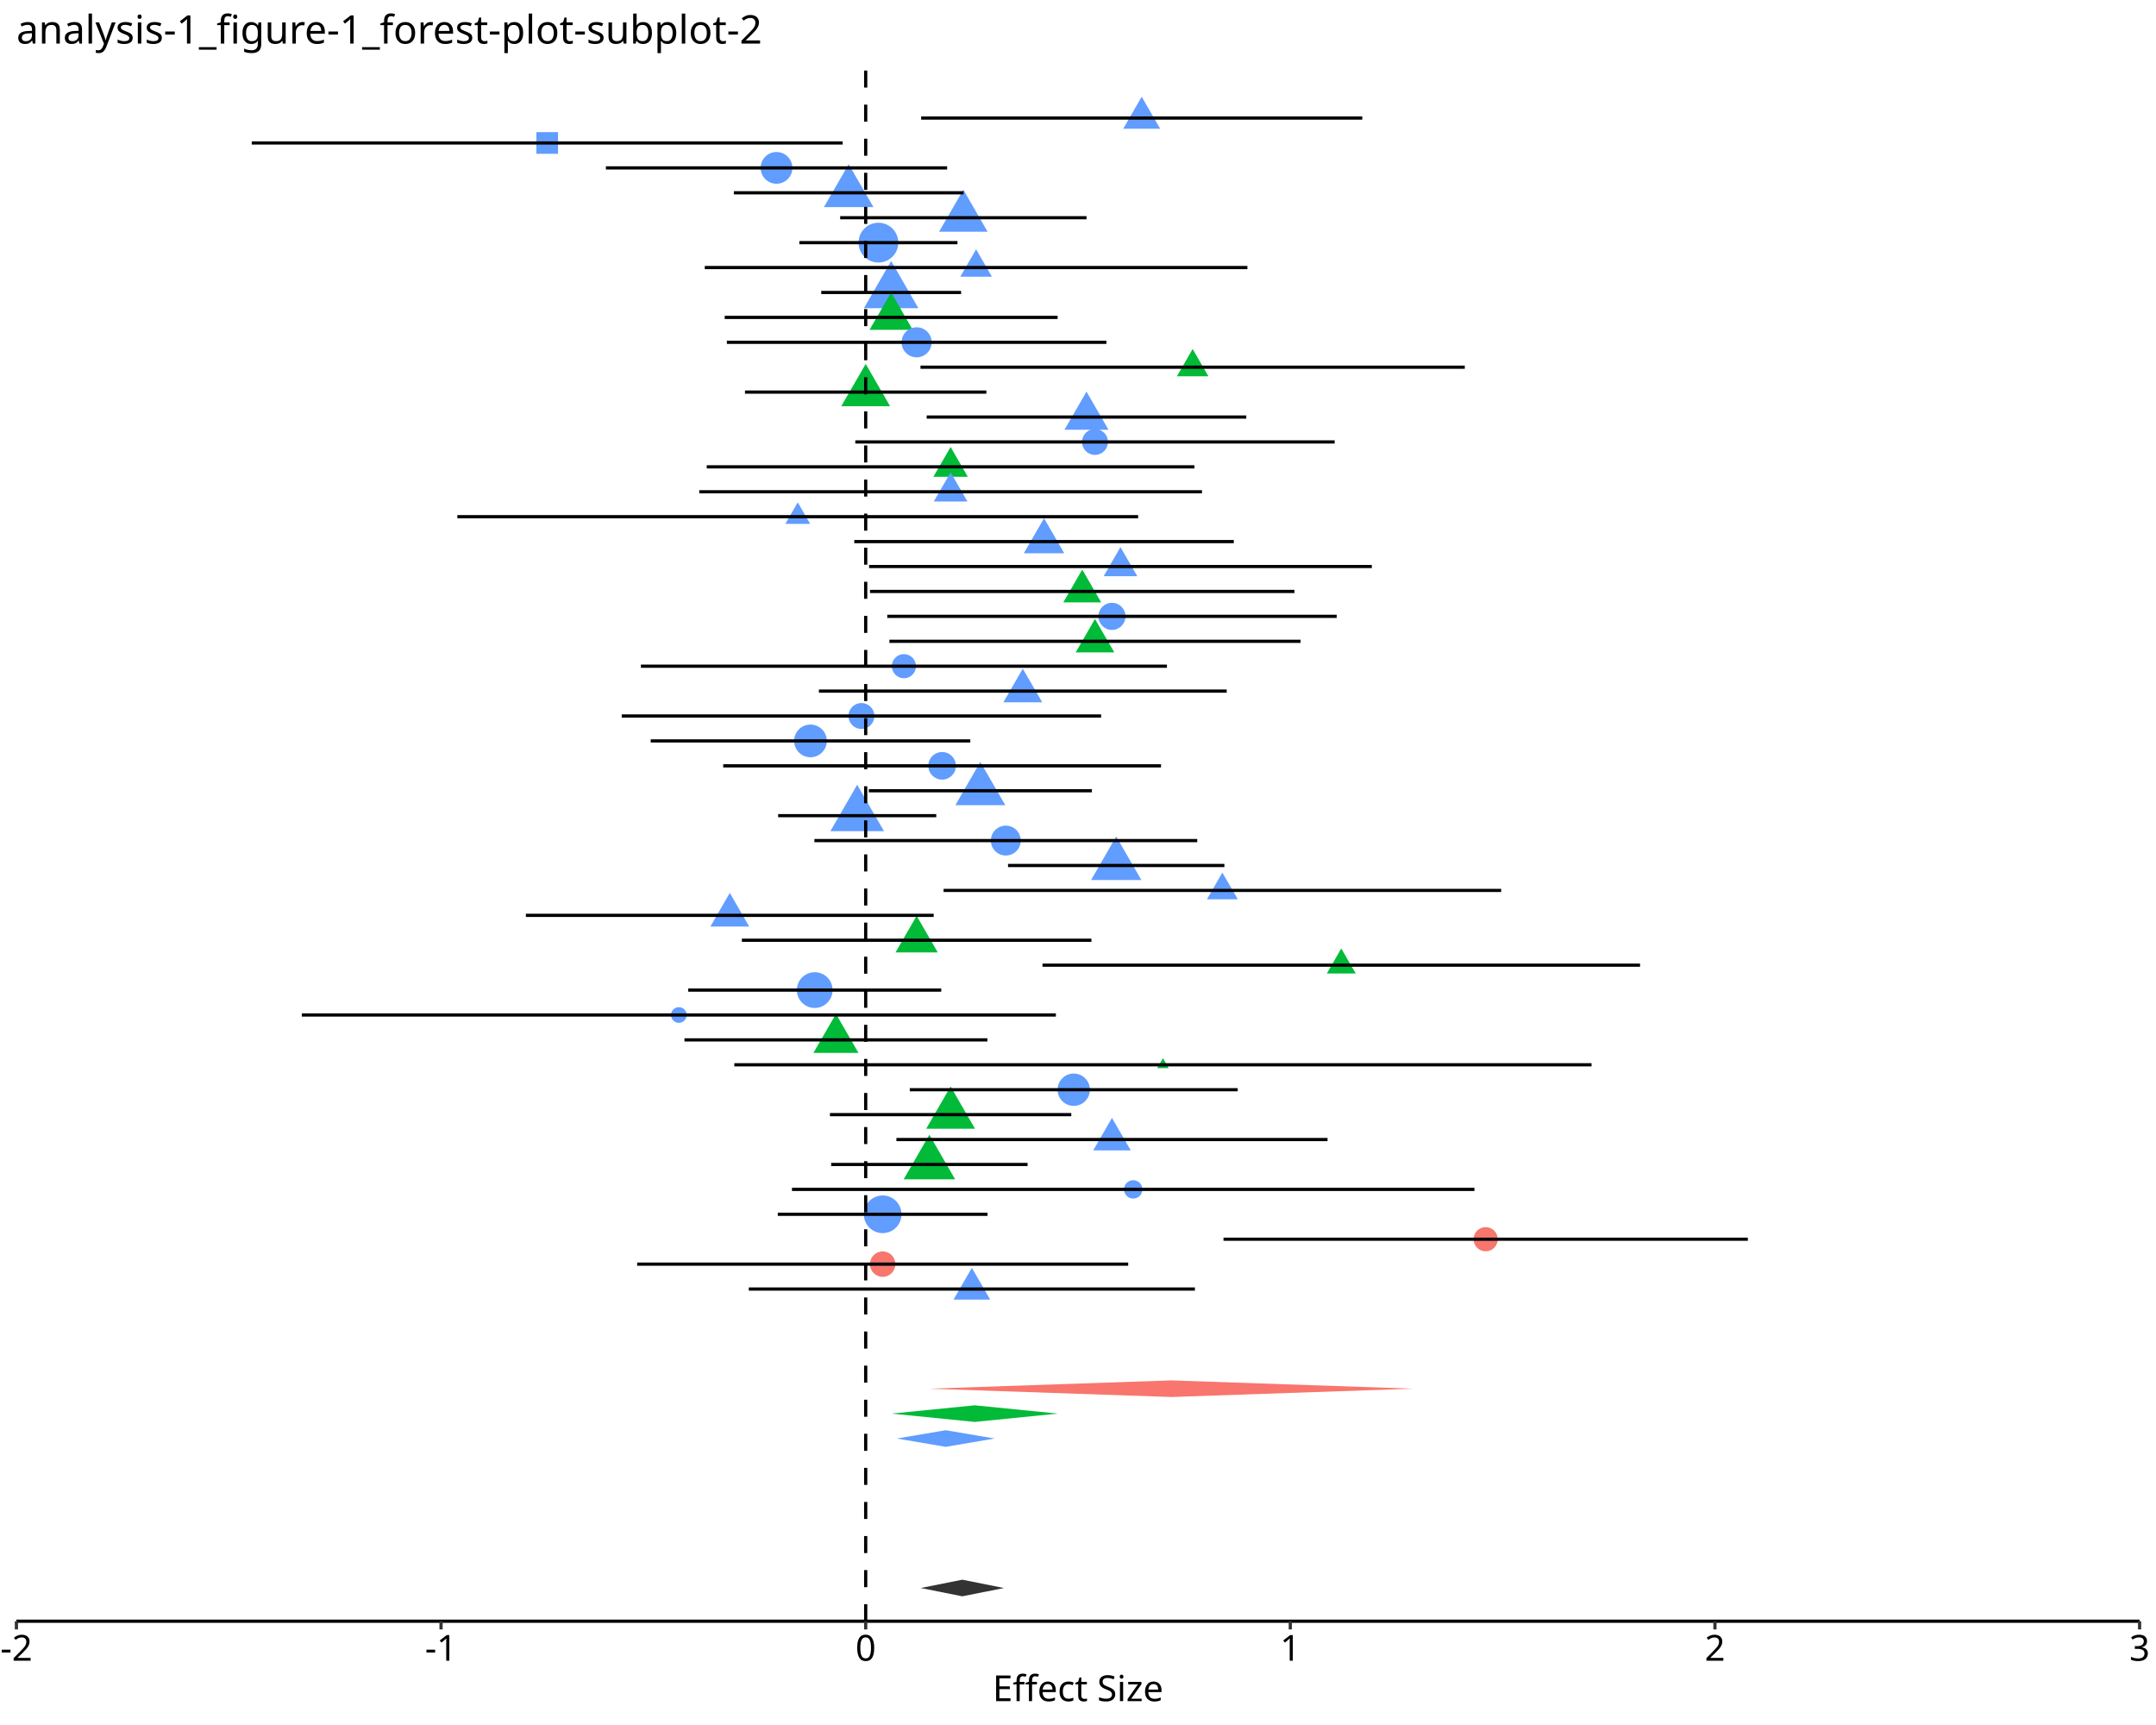
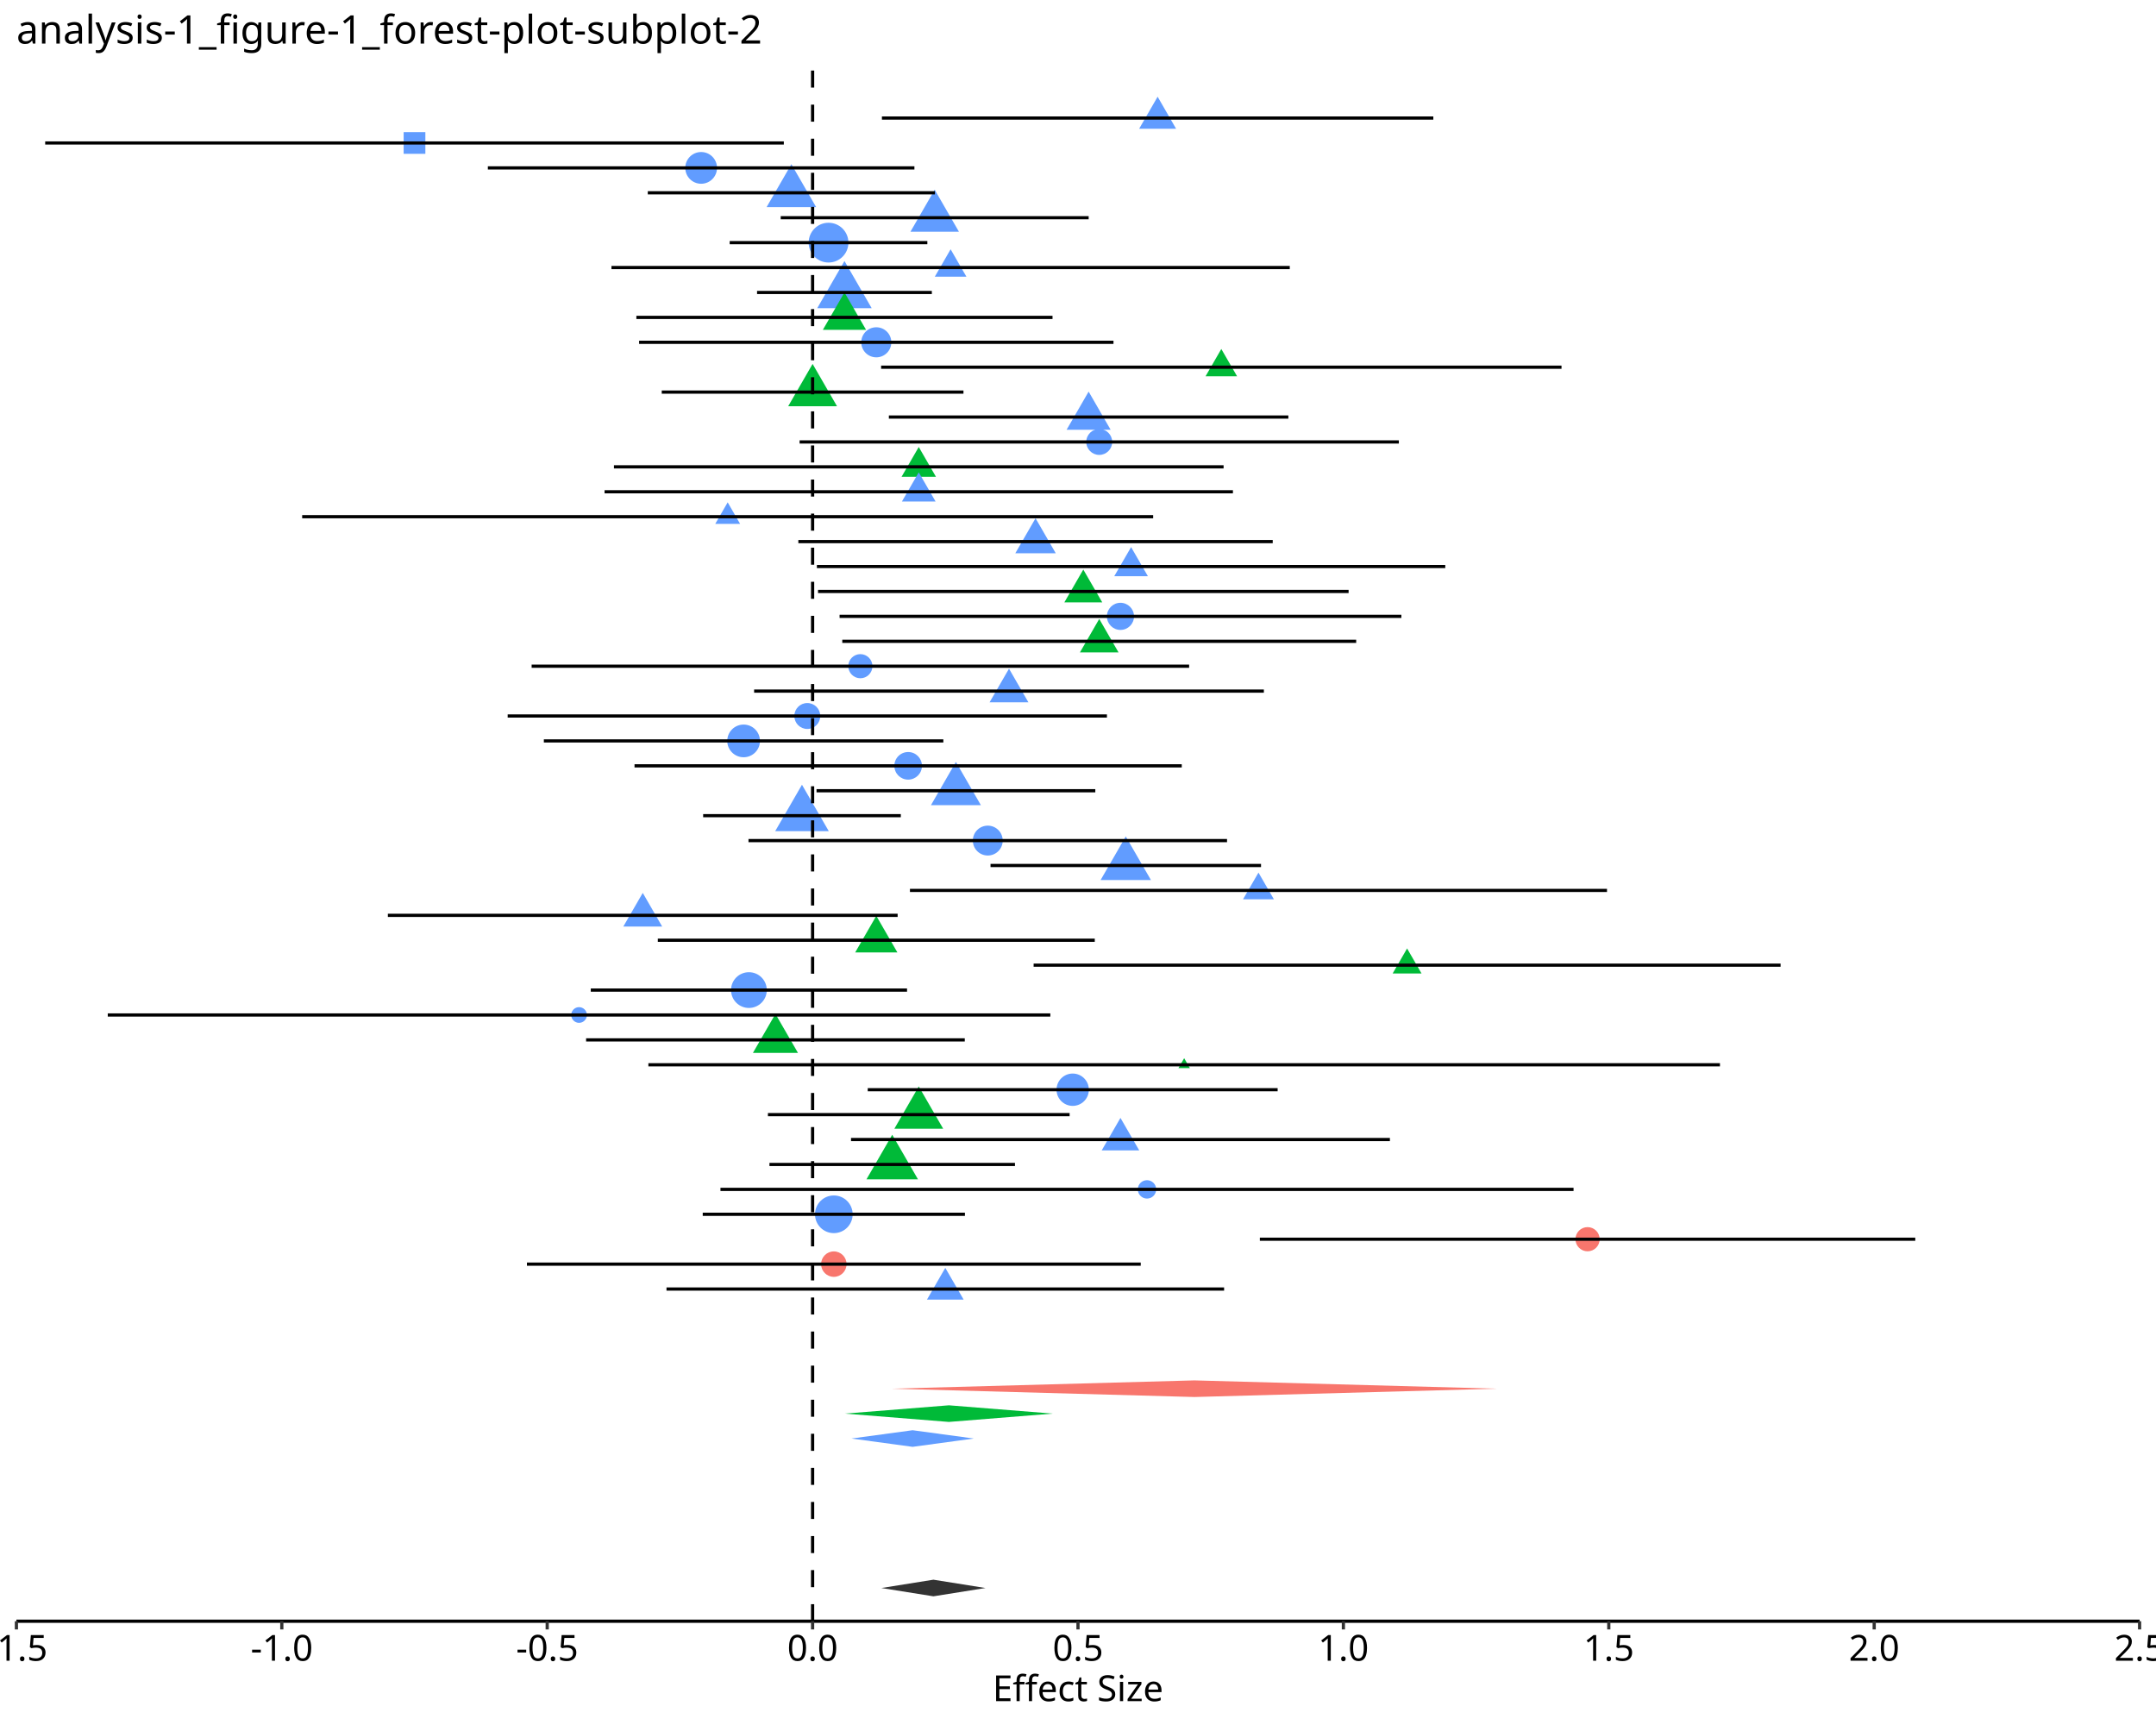
<svg xmlns="http://www.w3.org/2000/svg" class="svglite" data-engine-version="2.0" width="720.00pt" height="576.00pt" viewBox="0 0 720.00 576.00">
  <defs>
    <style type="text/css">
    .svglite line, .svglite polyline, .svglite polygon, .svglite path, .svglite rect, .svglite circle {
      fill: none;
      stroke: #000000;
      stroke-linecap: round;
      stroke-linejoin: round;
      stroke-miterlimit: 10.00;
    }
  </style>
  </defs>
  <rect width="100%" height="100%" style="stroke: none; fill: #FFFFFF;" />
  <defs>
    <clipPath id="cpMC4wMHw3MjAuMDB8MC4wMHw1NzYuMDA=">
      <rect x="0.00" y="0.00" width="720.00" height="576.00" />
    </clipPath>
  </defs>
  <g clip-path="url(#cpMC4wMHw3MjAuMDB8MC4wMHw1NzYuMDA=)">
- </g>
-   <defs>
-     <clipPath id="cpNS40OHw3MTQuNTJ8MjIuNzh8NTQxLjM1">
-       <rect x="5.48" y="22.78" width="709.04" height="518.57" />
-     </clipPath>
-   </defs>
-   <g clip-path="url(#cpNS40OHw3MTQuNTJ8MjIuNzh8NTQxLjM1)">
-     <polygon points="381.27,32.29 387.44,42.99 375.10,42.99 " style="stroke-width: 0.71; stroke: none; fill: #619CFF;" />
-     <polygon points="179.12,51.36 186.36,51.36 186.36,44.12 179.12,44.12 " style="stroke-width: 0.71; stroke: none; fill: #619CFF;" />
-     <circle cx="259.32" cy="56.06" r="5.30" style="stroke-width: 0.71; stroke: none; fill: #619CFF;" />
-     <polygon points="283.42,54.83 291.69,69.15 275.15,69.15 " style="stroke-width: 0.71; stroke: none; fill: #619CFF;" />
-     <polygon points="321.71,63.34 329.81,77.38 313.61,77.38 " style="stroke-width: 0.71; stroke: none; fill: #619CFF;" />
-     <circle cx="293.35" cy="81.02" r="6.64" style="stroke-width: 0.71; stroke: none; fill: #619CFF;" />
-     <polygon points="325.97,83.24 331.25,92.39 320.69,92.39 " style="stroke-width: 0.71; stroke: none; fill: #619CFF;" />
-     <polygon points="297.60,87.15 306.70,102.91 288.51,102.91 " style="stroke-width: 0.71; stroke: none; fill: #619CFF;" />
-     <polygon points="297.60,97.64 304.82,110.14 290.38,110.14 " style="stroke-width: 0.71; stroke: none; fill: #00BA38;" />
-     <circle cx="306.11" cy="114.30" r="5.02" style="stroke-width: 0.71; stroke: none; fill: #619CFF;" />
-     <polygon points="398.29,116.53 403.55,125.65 393.02,125.65 " style="stroke-width: 0.71; stroke: none; fill: #00BA38;" />
-     <polygon points="289.10,121.52 297.25,135.64 280.94,135.64 " style="stroke-width: 0.71; stroke: none; fill: #00BA38;" />
-     <polygon points="362.84,130.76 370.19,143.50 355.48,143.50 " style="stroke-width: 0.71; stroke: none; fill: #619CFF;" />
-     <circle cx="365.67" cy="147.57" r="4.33" style="stroke-width: 0.71; stroke: none; fill: #619CFF;" />
-     <polygon points="317.46,149.25 323.21,159.21 311.70,159.21 " style="stroke-width: 0.71; stroke: none; fill: #00BA38;" />
-     <polygon points="317.46,157.72 323.08,167.46 311.84,167.46 " style="stroke-width: 0.71; stroke: none; fill: #619CFF;" />
-     <polygon points="266.41,167.74 270.56,174.93 262.26,174.93 " style="stroke-width: 0.71; stroke: none; fill: #619CFF;" />
-     <polygon points="348.66,173.05 355.41,184.75 341.90,184.75 " style="stroke-width: 0.71; stroke: none; fill: #619CFF;" />
-     <polygon points="374.18,182.68 379.80,192.41 368.56,192.41 " style="stroke-width: 0.71; stroke: none; fill: #619CFF;" />
-     <polygon points="361.42,190.18 367.75,201.14 355.09,201.14 " style="stroke-width: 0.71; stroke: none; fill: #00BA38;" />
-     <circle cx="371.34" cy="205.81" r="4.53" style="stroke-width: 0.71; stroke: none; fill: #619CFF;" />
-     <polygon points="365.67,206.67 372.13,217.85 359.22,217.85 " style="stroke-width: 0.71; stroke: none; fill: #00BA38;" />
-     <circle cx="301.86" cy="222.45" r="4.03" style="stroke-width: 0.71; stroke: none; fill: #619CFF;" />
-     <polygon points="341.56,223.28 348.05,234.51 335.08,234.51 " style="stroke-width: 0.71; stroke: none; fill: #619CFF;" />
-     <circle cx="287.68" cy="239.08" r="4.33" style="stroke-width: 0.71; stroke: none; fill: #619CFF;" />
-     <circle cx="270.66" cy="247.40" r="5.46" style="stroke-width: 0.71; stroke: none; fill: #619CFF;" />
-     <circle cx="314.62" cy="255.72" r="4.61" style="stroke-width: 0.71; stroke: none; fill: #619CFF;" />
-     <polygon points="327.38,254.41 335.72,268.86 319.05,268.86 " style="stroke-width: 0.71; stroke: none; fill: #619CFF;" />
-     <polygon points="286.26,262.03 295.21,277.53 277.31,277.53 " style="stroke-width: 0.71; stroke: none; fill: #619CFF;" />
-     <circle cx="335.89" cy="280.68" r="4.99" style="stroke-width: 0.71; stroke: none; fill: #619CFF;" />
-     <polygon points="372.76,279.30 381.17,293.85 364.36,293.85 " style="stroke-width: 0.71; stroke: none; fill: #619CFF;" />
-     <polygon points="408.21,291.37 413.37,300.29 403.06,300.29 " style="stroke-width: 0.71; stroke: none; fill: #619CFF;" />
-     <polygon points="243.72,298.15 250.20,309.38 237.23,309.38 " style="stroke-width: 0.71; stroke: none; fill: #619CFF;" />
-     <polygon points="306.11,305.81 313.17,318.03 299.06,318.03 " style="stroke-width: 0.71; stroke: none; fill: #00BA38;" />
-     <polygon points="447.92,316.70 452.75,325.06 443.10,325.06 " style="stroke-width: 0.71; stroke: none; fill: #00BA38;" />
-     <circle cx="272.08" cy="330.60" r="5.97" style="stroke-width: 0.71; stroke: none; fill: #619CFF;" />
-     <circle cx="226.70" cy="338.92" r="2.62" style="stroke-width: 0.71; stroke: none; fill: #619CFF;" />
-     <polygon points="279.17,338.55 286.69,351.58 271.64,351.58 " style="stroke-width: 0.71; stroke: none; fill: #00BA38;" />
-     <polygon points="388.36,353.34 390.28,356.66 386.45,356.66 " style="stroke-width: 0.71; stroke: none; fill: #00BA38;" />
-     <circle cx="358.58" cy="363.87" r="5.40" style="stroke-width: 0.71; stroke: none; fill: #619CFF;" />
-     <polygon points="317.46,362.78 325.61,376.90 309.30,376.90 " style="stroke-width: 0.71; stroke: none; fill: #00BA38;" />
-     <polygon points="371.34,373.28 377.61,384.13 365.08,384.13 " style="stroke-width: 0.71; stroke: none; fill: #619CFF;" />
-     <polygon points="310.37,378.90 318.96,393.79 301.77,393.79 " style="stroke-width: 0.71; stroke: none; fill: #00BA38;" />
-     <circle cx="378.44" cy="397.15" r="3.07" style="stroke-width: 0.71; stroke: none; fill: #619CFF;" />
-     <circle cx="294.77" cy="405.47" r="6.29" style="stroke-width: 0.71; stroke: none; fill: #619CFF;" />
-     <circle cx="496.14" cy="413.79" r="4.04" style="stroke-width: 0.71; stroke: none; fill: #F8766D;" />
-     <circle cx="294.77" cy="422.11" r="4.25" style="stroke-width: 0.71; stroke: none; fill: #F8766D;" />
-     <polygon points="324.55,423.35 330.68,433.96 318.42,433.96 " style="stroke-width: 0.71; stroke: none; fill: #619CFF;" />
-     <polyline points="454.93,39.42 454.93,39.42 " style="stroke-width: 1.07; stroke-linecap: butt;" />
-     <polyline points="454.93,39.42 307.62,39.42 " style="stroke-width: 1.07; stroke-linecap: butt;" />
-     <polyline points="307.62,39.42 307.62,39.42 " style="stroke-width: 1.07; stroke-linecap: butt;" />
-     <polyline points="281.41,47.74 281.41,47.74 " style="stroke-width: 1.07; stroke-linecap: butt;" />
-     <polyline points="281.41,47.74 84.07,47.74 " style="stroke-width: 1.07; stroke-linecap: butt;" />
-     <polyline points="84.07,47.74 84.07,47.74 " style="stroke-width: 1.07; stroke-linecap: butt;" />
-     <polyline points="316.29,56.06 316.29,56.06 " style="stroke-width: 1.07; stroke-linecap: butt;" />
-     <polyline points="316.29,56.06 202.34,56.06 " style="stroke-width: 1.07; stroke-linecap: butt;" />
-     <polyline points="202.34,56.06 202.34,56.06 " style="stroke-width: 1.07; stroke-linecap: butt;" />
-     <polyline points="321.78,64.38 321.78,64.38 " style="stroke-width: 1.07; stroke-linecap: butt;" />
-     <polyline points="321.78,64.38 245.07,64.38 " style="stroke-width: 1.07; stroke-linecap: butt;" />
-     <polyline points="245.07,64.38 245.07,64.38 " style="stroke-width: 1.07; stroke-linecap: butt;" />
-     <polyline points="362.85,72.70 362.85,72.70 " style="stroke-width: 1.07; stroke-linecap: butt;" />
-     <polyline points="362.85,72.70 280.58,72.70 " style="stroke-width: 1.07; stroke-linecap: butt;" />
-     <polyline points="280.58,72.70 280.58,72.70 " style="stroke-width: 1.07; stroke-linecap: butt;" />
-     <polyline points="319.75,81.02 319.75,81.02 " style="stroke-width: 1.07; stroke-linecap: butt;" />
-     <polyline points="319.75,81.02 266.95,81.02 " style="stroke-width: 1.07; stroke-linecap: butt;" />
-     <polyline points="266.95,81.02 266.95,81.02 " style="stroke-width: 1.07; stroke-linecap: butt;" />
-     <polyline points="416.57,89.34 416.57,89.34 " style="stroke-width: 1.07; stroke-linecap: butt;" />
-     <polyline points="416.57,89.34 235.36,89.34 " style="stroke-width: 1.07; stroke-linecap: butt;" />
-     <polyline points="235.36,89.34 235.36,89.34 " style="stroke-width: 1.07; stroke-linecap: butt;" />
-     <polyline points="320.95,97.66 320.95,97.66 " style="stroke-width: 1.07; stroke-linecap: butt;" />
-     <polyline points="320.95,97.66 274.26,97.66 " style="stroke-width: 1.07; stroke-linecap: butt;" />
-     <polyline points="274.26,97.66 274.26,97.66 " style="stroke-width: 1.07; stroke-linecap: butt;" />
-     <polyline points="353.19,105.98 353.19,105.98 " style="stroke-width: 1.07; stroke-linecap: butt;" />
-     <polyline points="353.19,105.98 242.02,105.98 " style="stroke-width: 1.07; stroke-linecap: butt;" />
-     <polyline points="242.02,105.98 242.02,105.98 " style="stroke-width: 1.07; stroke-linecap: butt;" />
-     <polyline points="369.48,114.30 369.48,114.30 " style="stroke-width: 1.07; stroke-linecap: butt;" />
-     <polyline points="369.48,114.30 242.74,114.30 " style="stroke-width: 1.07; stroke-linecap: butt;" />
-     <polyline points="242.74,114.30 242.74,114.30 " style="stroke-width: 1.07; stroke-linecap: butt;" />
-     <polyline points="489.17,122.61 489.17,122.61 " style="stroke-width: 1.07; stroke-linecap: butt;" />
-     <polyline points="489.17,122.61 307.40,122.61 " style="stroke-width: 1.07; stroke-linecap: butt;" />
-     <polyline points="307.40,122.61 307.40,122.61 " style="stroke-width: 1.07; stroke-linecap: butt;" />
-     <polyline points="329.40,130.93 329.40,130.93 " style="stroke-width: 1.07; stroke-linecap: butt;" />
-     <polyline points="329.40,130.93 248.79,130.93 " style="stroke-width: 1.07; stroke-linecap: butt;" />
-     <polyline points="248.79,130.93 248.79,130.93 " style="stroke-width: 1.07; stroke-linecap: butt;" />
-     <polyline points="416.20,139.25 416.20,139.25 " style="stroke-width: 1.07; stroke-linecap: butt;" />
-     <polyline points="416.20,139.25 309.47,139.25 " style="stroke-width: 1.07; stroke-linecap: butt;" />
-     <polyline points="309.47,139.25 309.47,139.25 " style="stroke-width: 1.07; stroke-linecap: butt;" />
-     <polyline points="445.72,147.57 445.72,147.57 " style="stroke-width: 1.07; stroke-linecap: butt;" />
-     <polyline points="445.72,147.57 285.63,147.57 " style="stroke-width: 1.07; stroke-linecap: butt;" />
-     <polyline points="285.63,147.57 285.63,147.57 " style="stroke-width: 1.07; stroke-linecap: butt;" />
-     <polyline points="398.89,155.89 398.89,155.89 " style="stroke-width: 1.07; stroke-linecap: butt;" />
-     <polyline points="398.89,155.89 236.02,155.89 " style="stroke-width: 1.07; stroke-linecap: butt;" />
-     <polyline points="236.02,155.89 236.02,155.89 " style="stroke-width: 1.07; stroke-linecap: butt;" />
-     <polyline points="401.40,164.21 401.40,164.21 " style="stroke-width: 1.07; stroke-linecap: butt;" />
-     <polyline points="401.40,164.21 233.52,164.21 " style="stroke-width: 1.07; stroke-linecap: butt;" />
-     <polyline points="233.52,164.21 233.52,164.21 " style="stroke-width: 1.07; stroke-linecap: butt;" />
-     <polyline points="380.08,172.53 380.08,172.53 " style="stroke-width: 1.07; stroke-linecap: butt;" />
-     <polyline points="380.08,172.53 152.73,172.53 " style="stroke-width: 1.07; stroke-linecap: butt;" />
-     <polyline points="152.73,172.53 152.73,172.53 " style="stroke-width: 1.07; stroke-linecap: butt;" />
-     <polyline points="412.03,180.85 412.03,180.85 " style="stroke-width: 1.07; stroke-linecap: butt;" />
-     <polyline points="412.03,180.85 285.29,180.85 " style="stroke-width: 1.07; stroke-linecap: butt;" />
-     <polyline points="285.29,180.85 285.29,180.85 " style="stroke-width: 1.07; stroke-linecap: butt;" />
-     <polyline points="458.12,189.17 458.12,189.17 " style="stroke-width: 1.07; stroke-linecap: butt;" />
-     <polyline points="458.12,189.17 290.24,189.17 " style="stroke-width: 1.07; stroke-linecap: butt;" />
-     <polyline points="290.24,189.17 290.24,189.17 " style="stroke-width: 1.07; stroke-linecap: butt;" />
-     <polyline points="432.29,197.49 432.29,197.49 " style="stroke-width: 1.07; stroke-linecap: butt;" />
-     <polyline points="432.29,197.49 290.54,197.49 " style="stroke-width: 1.07; stroke-linecap: butt;" />
-     <polyline points="290.54,197.49 290.54,197.49 " style="stroke-width: 1.07; stroke-linecap: butt;" />
-     <polyline points="446.39,205.81 446.39,205.81 " style="stroke-width: 1.07; stroke-linecap: butt;" />
-     <polyline points="446.39,205.81 296.30,205.81 " style="stroke-width: 1.07; stroke-linecap: butt;" />
-     <polyline points="296.30,205.81 296.30,205.81 " style="stroke-width: 1.07; stroke-linecap: butt;" />
-     <polyline points="434.32,214.13 434.32,214.13 " style="stroke-width: 1.07; stroke-linecap: butt;" />
-     <polyline points="434.32,214.13 297.02,214.13 " style="stroke-width: 1.07; stroke-linecap: butt;" />
-     <polyline points="297.02,214.13 297.02,214.13 " style="stroke-width: 1.07; stroke-linecap: butt;" />
-     <polyline points="389.69,222.45 389.69,222.45 " style="stroke-width: 1.07; stroke-linecap: butt;" />
-     <polyline points="389.69,222.45 214.03,222.45 " style="stroke-width: 1.07; stroke-linecap: butt;" />
-     <polyline points="214.03,222.45 214.03,222.45 " style="stroke-width: 1.07; stroke-linecap: butt;" />
-     <polyline points="409.66,230.76 409.66,230.76 " style="stroke-width: 1.07; stroke-linecap: butt;" />
-     <polyline points="409.66,230.76 273.47,230.76 " style="stroke-width: 1.07; stroke-linecap: butt;" />
-     <polyline points="273.47,230.76 273.47,230.76 " style="stroke-width: 1.07; stroke-linecap: butt;" />
-     <polyline points="367.72,239.08 367.72,239.08 " style="stroke-width: 1.07; stroke-linecap: butt;" />
-     <polyline points="367.72,239.08 207.63,239.08 " style="stroke-width: 1.07; stroke-linecap: butt;" />
-     <polyline points="207.63,239.08 207.63,239.08 " style="stroke-width: 1.07; stroke-linecap: butt;" />
-     <polyline points="324.03,247.40 324.03,247.40 " style="stroke-width: 1.07; stroke-linecap: butt;" />
-     <polyline points="324.03,247.40 217.30,247.40 " style="stroke-width: 1.07; stroke-linecap: butt;" />
-     <polyline points="217.30,247.40 217.30,247.40 " style="stroke-width: 1.07; stroke-linecap: butt;" />
-     <polyline points="387.72,255.72 387.72,255.72 " style="stroke-width: 1.07; stroke-linecap: butt;" />
-     <polyline points="387.72,255.72 241.52,255.72 " style="stroke-width: 1.07; stroke-linecap: butt;" />
-     <polyline points="241.52,255.72 241.52,255.72 " style="stroke-width: 1.07; stroke-linecap: butt;" />
-     <polyline points="364.63,264.04 364.63,264.04 " style="stroke-width: 1.07; stroke-linecap: butt;" />
-     <polyline points="364.63,264.04 290.14,264.04 " style="stroke-width: 1.07; stroke-linecap: butt;" />
-     <polyline points="290.14,264.04 290.14,264.04 " style="stroke-width: 1.07; stroke-linecap: butt;" />
-     <polyline points="312.66,272.36 312.66,272.36 " style="stroke-width: 1.07; stroke-linecap: butt;" />
-     <polyline points="312.66,272.36 259.86,272.36 " style="stroke-width: 1.07; stroke-linecap: butt;" />
-     <polyline points="259.86,272.36 259.86,272.36 " style="stroke-width: 1.07; stroke-linecap: butt;" />
-     <polyline points="399.82,280.68 399.82,280.68 " style="stroke-width: 1.07; stroke-linecap: butt;" />
-     <polyline points="399.82,280.68 271.97,280.68 " style="stroke-width: 1.07; stroke-linecap: butt;" />
-     <polyline points="271.97,280.68 271.97,280.68 " style="stroke-width: 1.07; stroke-linecap: butt;" />
-     <polyline points="408.89,289.00 408.89,289.00 " style="stroke-width: 1.07; stroke-linecap: butt;" />
-     <polyline points="408.89,289.00 336.63,289.00 " style="stroke-width: 1.07; stroke-linecap: butt;" />
-     <polyline points="336.63,289.00 336.63,289.00 " style="stroke-width: 1.07; stroke-linecap: butt;" />
-     <polyline points="501.32,297.32 501.32,297.32 " style="stroke-width: 1.07; stroke-linecap: butt;" />
-     <polyline points="501.32,297.32 315.11,297.32 " style="stroke-width: 1.07; stroke-linecap: butt;" />
-     <polyline points="315.11,297.32 315.11,297.32 " style="stroke-width: 1.07; stroke-linecap: butt;" />
-     <polyline points="311.81,305.64 311.81,305.64 " style="stroke-width: 1.07; stroke-linecap: butt;" />
-     <polyline points="311.81,305.64 175.62,305.64 " style="stroke-width: 1.07; stroke-linecap: butt;" />
-     <polyline points="175.62,305.64 175.62,305.64 " style="stroke-width: 1.07; stroke-linecap: butt;" />
-     <polyline points="364.48,313.96 364.48,313.96 " style="stroke-width: 1.07; stroke-linecap: butt;" />
-     <polyline points="364.48,313.96 247.75,313.96 " style="stroke-width: 1.07; stroke-linecap: butt;" />
-     <polyline points="247.75,313.96 247.75,313.96 " style="stroke-width: 1.07; stroke-linecap: butt;" />
-     <polyline points="547.70,322.28 547.70,322.28 " style="stroke-width: 1.07; stroke-linecap: butt;" />
-     <polyline points="547.70,322.28 348.14,322.28 " style="stroke-width: 1.07; stroke-linecap: butt;" />
-     <polyline points="348.14,322.28 348.14,322.28 " style="stroke-width: 1.07; stroke-linecap: butt;" />
-     <polyline points="314.33,330.60 314.33,330.60 " style="stroke-width: 1.07; stroke-linecap: butt;" />
-     <polyline points="314.33,330.60 229.83,330.60 " style="stroke-width: 1.07; stroke-linecap: butt;" />
-     <polyline points="229.83,330.60 229.83,330.60 " style="stroke-width: 1.07; stroke-linecap: butt;" />
-     <polyline points="352.61,338.92 352.61,338.92 " style="stroke-width: 1.07; stroke-linecap: butt;" />
-     <polyline points="352.61,338.92 100.79,338.92 " style="stroke-width: 1.07; stroke-linecap: butt;" />
-     <polyline points="100.79,338.92 100.79,338.92 " style="stroke-width: 1.07; stroke-linecap: butt;" />
-     <polyline points="329.75,347.23 329.75,347.23 " style="stroke-width: 1.07; stroke-linecap: butt;" />
-     <polyline points="329.75,347.23 228.58,347.23 " style="stroke-width: 1.07; stroke-linecap: butt;" />
-     <polyline points="228.58,347.23 228.58,347.23 " style="stroke-width: 1.07; stroke-linecap: butt;" />
-     <polyline points="531.50,355.55 531.50,355.55 " style="stroke-width: 1.07; stroke-linecap: butt;" />
-     <polyline points="531.50,355.55 245.22,355.55 " style="stroke-width: 1.07; stroke-linecap: butt;" />
-     <polyline points="245.22,355.55 245.22,355.55 " style="stroke-width: 1.07; stroke-linecap: butt;" />
-     <polyline points="413.34,363.87 413.34,363.87 " style="stroke-width: 1.07; stroke-linecap: butt;" />
-     <polyline points="413.34,363.87 303.83,363.87 " style="stroke-width: 1.07; stroke-linecap: butt;" />
-     <polyline points="303.83,363.87 303.83,363.87 " style="stroke-width: 1.07; stroke-linecap: butt;" />
-     <polyline points="357.76,372.19 357.76,372.19 " style="stroke-width: 1.07; stroke-linecap: butt;" />
-     <polyline points="357.76,372.19 277.16,372.19 " style="stroke-width: 1.07; stroke-linecap: butt;" />
-     <polyline points="277.16,372.19 277.16,372.19 " style="stroke-width: 1.07; stroke-linecap: butt;" />
-     <polyline points="443.33,380.51 443.33,380.51 " style="stroke-width: 1.07; stroke-linecap: butt;" />
-     <polyline points="443.33,380.51 299.36,380.51 " style="stroke-width: 1.07; stroke-linecap: butt;" />
-     <polyline points="299.36,380.51 299.36,380.51 " style="stroke-width: 1.07; stroke-linecap: butt;" />
-     <polyline points="343.16,388.83 343.16,388.83 " style="stroke-width: 1.07; stroke-linecap: butt;" />
-     <polyline points="343.16,388.83 277.57,388.83 " style="stroke-width: 1.07; stroke-linecap: butt;" />
-     <polyline points="277.57,388.83 277.57,388.83 " style="stroke-width: 1.07; stroke-linecap: butt;" />
-     <polyline points="492.39,397.15 492.39,397.15 " style="stroke-width: 1.07; stroke-linecap: butt;" />
-     <polyline points="492.39,397.15 264.48,397.15 " style="stroke-width: 1.07; stroke-linecap: butt;" />
-     <polyline points="264.48,397.15 264.48,397.15 " style="stroke-width: 1.07; stroke-linecap: butt;" />
-     <polyline points="329.79,405.47 329.79,405.47 " style="stroke-width: 1.07; stroke-linecap: butt;" />
-     <polyline points="329.79,405.47 259.75,405.47 " style="stroke-width: 1.07; stroke-linecap: butt;" />
-     <polyline points="259.75,405.47 259.75,405.47 " style="stroke-width: 1.07; stroke-linecap: butt;" />
-     <polyline points="583.69,413.79 583.69,413.79 " style="stroke-width: 1.07; stroke-linecap: butt;" />
-     <polyline points="583.69,413.79 408.59,413.79 " style="stroke-width: 1.07; stroke-linecap: butt;" />
-     <polyline points="408.59,413.79 408.59,413.79 " style="stroke-width: 1.07; stroke-linecap: butt;" />
-     <polyline points="376.76,422.11 376.76,422.11 " style="stroke-width: 1.07; stroke-linecap: butt;" />
-     <polyline points="376.76,422.11 212.78,422.11 " style="stroke-width: 1.07; stroke-linecap: butt;" />
-     <polyline points="212.78,422.11 212.78,422.11 " style="stroke-width: 1.07; stroke-linecap: butt;" />
-     <polyline points="399.04,430.43 399.04,430.43 " style="stroke-width: 1.07; stroke-linecap: butt;" />
-     <polyline points="399.04,430.43 250.06,430.43 " style="stroke-width: 1.07; stroke-linecap: butt;" />
-     <polyline points="250.06,430.43 250.06,430.43 " style="stroke-width: 1.07; stroke-linecap: butt;" />
-     <polygon points="310.20,463.70 391.10,460.93 471.99,463.70 391.10,466.48 " style="stroke-width: 1.07; stroke: none; stroke-linecap: butt; fill: #F8766D;" />
-     <polygon points="297.74,472.02 325.50,469.25 353.27,472.02 325.50,474.80 " style="stroke-width: 1.07; stroke: none; stroke-linecap: butt; fill: #00BA38;" />
-     <polygon points="299.48,480.34 315.82,477.57 332.16,480.34 315.82,483.12 " style="stroke-width: 1.07; stroke: none; stroke-linecap: butt; fill: #619CFF;" />
-     <polygon points="307.46,530.26 321.37,527.48 335.29,530.26 321.37,533.03 " style="stroke-width: 1.07; stroke: none; stroke-linecap: butt; fill: #333333;" />
-     <line x1="289.10" y1="541.35" x2="289.10" y2="22.78" style="stroke-width: 1.07; stroke-dasharray: 5.69,5.69; stroke-linecap: butt;" />
-   </g>
-   <g clip-path="url(#cpMC4wMHw3MjAuMDB8MC4wMHw1NzYuMDA=)">
+     <polygon points="386.59,32.29 392.76,42.99 380.42,42.99 " style="stroke-width: 0.71; stroke: none; fill: #619CFF;" />
+     <polygon points="134.80,51.36 142.05,51.36 142.05,44.12 134.80,44.12 " style="stroke-width: 0.71; stroke: none; fill: #619CFF;" />
+     <circle cx="234.15" cy="56.06" r="5.30" style="stroke-width: 0.71; stroke: none; fill: #619CFF;" />
+     <polygon points="264.28,54.83 272.55,69.15 256.01,69.15 " style="stroke-width: 0.71; stroke: none; fill: #619CFF;" />
+     <polygon points="312.14,63.34 320.24,77.38 304.04,77.38 " style="stroke-width: 0.71; stroke: none; fill: #619CFF;" />
+     <circle cx="276.69" cy="81.02" r="6.64" style="stroke-width: 0.71; stroke: none; fill: #619CFF;" />
+     <polygon points="317.46,83.24 322.74,92.39 312.18,92.39 " style="stroke-width: 0.71; stroke: none; fill: #619CFF;" />
+     <polygon points="282.01,87.15 291.10,102.91 272.91,102.91 " style="stroke-width: 0.71; stroke: none; fill: #619CFF;" />
+     <polygon points="282.01,97.64 289.23,110.14 274.79,110.14 " style="stroke-width: 0.71; stroke: none; fill: #00BA38;" />
+     <circle cx="292.64" cy="114.30" r="5.02" style="stroke-width: 0.71; stroke: none; fill: #619CFF;" />
+     <polygon points="407.86,116.53 413.13,125.65 402.59,125.65 " style="stroke-width: 0.71; stroke: none; fill: #00BA38;" />
+     <polygon points="271.37,121.52 279.52,135.64 263.22,135.64 " style="stroke-width: 0.71; stroke: none; fill: #00BA38;" />
+     <polygon points="363.55,130.76 370.90,143.50 356.19,143.50 " style="stroke-width: 0.71; stroke: none; fill: #619CFF;" />
+     <circle cx="367.09" cy="147.57" r="4.33" style="stroke-width: 0.71; stroke: none; fill: #619CFF;" />
+     <polygon points="306.82,149.25 312.57,159.21 301.07,159.21 " style="stroke-width: 0.71; stroke: none; fill: #00BA38;" />
+     <polygon points="306.82,157.72 312.44,167.46 301.20,167.46 " style="stroke-width: 0.71; stroke: none; fill: #619CFF;" />
+     <polygon points="243.01,167.74 247.16,174.93 238.86,174.93 " style="stroke-width: 0.71; stroke: none; fill: #619CFF;" />
+     <polygon points="345.82,173.05 352.58,184.75 339.06,184.75 " style="stroke-width: 0.71; stroke: none; fill: #619CFF;" />
+     <polygon points="377.73,182.68 383.35,192.41 372.10,192.41 " style="stroke-width: 0.71; stroke: none; fill: #619CFF;" />
+     <polygon points="361.77,190.18 368.10,201.14 355.44,201.14 " style="stroke-width: 0.71; stroke: none; fill: #00BA38;" />
+     <circle cx="374.18" cy="205.81" r="4.53" style="stroke-width: 0.71; stroke: none; fill: #619CFF;" />
+     <polygon points="367.09,206.67 373.54,217.85 360.64,217.85 " style="stroke-width: 0.71; stroke: none; fill: #00BA38;" />
+     <circle cx="287.32" cy="222.45" r="4.03" style="stroke-width: 0.71; stroke: none; fill: #619CFF;" />
+     <polygon points="336.96,223.28 343.44,234.51 330.47,234.51 " style="stroke-width: 0.71; stroke: none; fill: #619CFF;" />
+     <circle cx="269.60" cy="239.08" r="4.33" style="stroke-width: 0.71; stroke: none; fill: #619CFF;" />
+     <circle cx="248.33" cy="247.40" r="5.46" style="stroke-width: 0.71; stroke: none; fill: #619CFF;" />
+     <circle cx="303.28" cy="255.72" r="4.61" style="stroke-width: 0.71; stroke: none; fill: #619CFF;" />
+     <polygon points="319.23,254.41 327.57,268.86 310.89,268.86 " style="stroke-width: 0.71; stroke: none; fill: #619CFF;" />
+     <polygon points="267.82,262.03 276.77,277.53 258.88,277.53 " style="stroke-width: 0.71; stroke: none; fill: #619CFF;" />
+     <circle cx="329.87" cy="280.68" r="4.99" style="stroke-width: 0.71; stroke: none; fill: #619CFF;" />
+     <polygon points="375.95,279.30 384.36,293.85 367.55,293.85 " style="stroke-width: 0.71; stroke: none; fill: #619CFF;" />
+     <polygon points="420.27,291.37 425.42,300.29 415.11,300.29 " style="stroke-width: 0.71; stroke: none; fill: #619CFF;" />
+     <polygon points="214.65,298.15 221.13,309.38 208.16,309.38 " style="stroke-width: 0.71; stroke: none; fill: #619CFF;" />
+     <polygon points="292.64,305.81 299.69,318.03 285.59,318.03 " style="stroke-width: 0.71; stroke: none; fill: #00BA38;" />
+     <polygon points="469.90,316.70 474.73,325.06 465.08,325.06 " style="stroke-width: 0.71; stroke: none; fill: #00BA38;" />
+     <circle cx="250.10" cy="330.60" r="5.97" style="stroke-width: 0.71; stroke: none; fill: #619CFF;" />
+     <circle cx="193.38" cy="338.92" r="2.62" style="stroke-width: 0.71; stroke: none; fill: #619CFF;" />
+     <polygon points="258.96,338.55 266.49,351.58 251.44,351.58 " style="stroke-width: 0.71; stroke: none; fill: #00BA38;" />
+     <polygon points="395.45,353.34 397.37,356.66 393.54,356.66 " style="stroke-width: 0.71; stroke: none; fill: #00BA38;" />
+     <circle cx="358.23" cy="363.87" r="5.40" style="stroke-width: 0.71; stroke: none; fill: #619CFF;" />
+     <polygon points="306.82,362.78 314.98,376.90 298.67,376.90 " style="stroke-width: 0.71; stroke: none; fill: #00BA38;" />
+     <polygon points="374.18,373.28 380.45,384.13 367.92,384.13 " style="stroke-width: 0.71; stroke: none; fill: #619CFF;" />
+     <polygon points="297.96,378.90 306.56,393.79 289.36,393.79 " style="stroke-width: 0.71; stroke: none; fill: #00BA38;" />
+     <circle cx="383.04" cy="397.15" r="3.07" style="stroke-width: 0.71; stroke: none; fill: #619CFF;" />
+     <circle cx="278.46" cy="405.47" r="6.29" style="stroke-width: 0.71; stroke: none; fill: #619CFF;" />
+     <circle cx="530.17" cy="413.79" r="4.04" style="stroke-width: 0.71; stroke: none; fill: #F8766D;" />
+     <circle cx="278.46" cy="422.11" r="4.25" style="stroke-width: 0.71; stroke: none; fill: #F8766D;" />
+     <polygon points="315.68,423.35 321.81,433.96 309.56,433.96 " style="stroke-width: 0.71; stroke: none; fill: #619CFF;" />
+     <line x1="294.52" y1="39.42" x2="478.66" y2="39.42" style="stroke-width: 1.07; stroke-linecap: butt;" />
+     <line x1="15.09" y1="47.74" x2="261.76" y2="47.74" style="stroke-width: 1.07; stroke-linecap: butt;" />
+     <line x1="162.92" y1="56.06" x2="305.37" y2="56.06" style="stroke-width: 1.07; stroke-linecap: butt;" />
+     <line x1="216.33" y1="64.38" x2="312.22" y2="64.38" style="stroke-width: 1.07; stroke-linecap: butt;" />
+     <line x1="260.72" y1="72.70" x2="363.56" y2="72.70" style="stroke-width: 1.07; stroke-linecap: butt;" />
+     <line x1="243.68" y1="81.02" x2="309.69" y2="81.02" style="stroke-width: 1.07; stroke-linecap: butt;" />
+     <line x1="204.20" y1="89.34" x2="430.72" y2="89.34" style="stroke-width: 1.07; stroke-linecap: butt;" />
+     <line x1="252.82" y1="97.66" x2="311.19" y2="97.66" style="stroke-width: 1.07; stroke-linecap: butt;" />
+     <line x1="212.52" y1="105.98" x2="351.49" y2="105.98" style="stroke-width: 1.07; stroke-linecap: butt;" />
+     <line x1="213.43" y1="114.30" x2="371.85" y2="114.30" style="stroke-width: 1.07; stroke-linecap: butt;" />
+     <line x1="294.25" y1="122.61" x2="521.47" y2="122.61" style="stroke-width: 1.07; stroke-linecap: butt;" />
+     <line x1="220.99" y1="130.93" x2="321.75" y2="130.93" style="stroke-width: 1.07; stroke-linecap: butt;" />
+     <line x1="296.84" y1="139.25" x2="430.25" y2="139.25" style="stroke-width: 1.07; stroke-linecap: butt;" />
+     <line x1="267.03" y1="147.57" x2="467.15" y2="147.57" style="stroke-width: 1.07; stroke-linecap: butt;" />
+     <line x1="205.03" y1="155.89" x2="408.62" y2="155.89" style="stroke-width: 1.07; stroke-linecap: butt;" />
+     <line x1="201.90" y1="164.21" x2="411.74" y2="164.21" style="stroke-width: 1.07; stroke-linecap: butt;" />
+     <line x1="100.91" y1="172.53" x2="385.10" y2="172.53" style="stroke-width: 1.07; stroke-linecap: butt;" />
+     <line x1="266.61" y1="180.85" x2="425.03" y2="180.85" style="stroke-width: 1.07; stroke-linecap: butt;" />
+     <line x1="272.80" y1="189.17" x2="482.65" y2="189.17" style="stroke-width: 1.07; stroke-linecap: butt;" />
+     <line x1="273.18" y1="197.49" x2="450.37" y2="197.49" style="stroke-width: 1.07; stroke-linecap: butt;" />
+     <line x1="280.38" y1="205.81" x2="467.99" y2="205.81" style="stroke-width: 1.07; stroke-linecap: butt;" />
+     <line x1="281.28" y1="214.13" x2="452.90" y2="214.13" style="stroke-width: 1.07; stroke-linecap: butt;" />
+     <line x1="177.54" y1="222.45" x2="397.11" y2="222.45" style="stroke-width: 1.07; stroke-linecap: butt;" />
+     <line x1="251.84" y1="230.76" x2="422.07" y2="230.76" style="stroke-width: 1.07; stroke-linecap: butt;" />
+     <line x1="169.54" y1="239.08" x2="369.66" y2="239.08" style="stroke-width: 1.07; stroke-linecap: butt;" />
+     <line x1="181.62" y1="247.40" x2="315.03" y2="247.40" style="stroke-width: 1.07; stroke-linecap: butt;" />
+     <line x1="211.90" y1="255.72" x2="394.65" y2="255.72" style="stroke-width: 1.07; stroke-linecap: butt;" />
+     <line x1="272.68" y1="264.04" x2="365.78" y2="264.04" style="stroke-width: 1.07; stroke-linecap: butt;" />
+     <line x1="234.82" y1="272.36" x2="300.83" y2="272.36" style="stroke-width: 1.07; stroke-linecap: butt;" />
+     <line x1="249.96" y1="280.68" x2="409.77" y2="280.68" style="stroke-width: 1.07; stroke-linecap: butt;" />
+     <line x1="330.79" y1="289.00" x2="421.12" y2="289.00" style="stroke-width: 1.07; stroke-linecap: butt;" />
+     <line x1="303.88" y1="297.32" x2="536.66" y2="297.32" style="stroke-width: 1.07; stroke-linecap: butt;" />
+     <line x1="129.53" y1="305.64" x2="299.77" y2="305.64" style="stroke-width: 1.07; stroke-linecap: butt;" />
+     <line x1="219.68" y1="313.96" x2="365.60" y2="313.96" style="stroke-width: 1.07; stroke-linecap: butt;" />
+     <line x1="345.18" y1="322.28" x2="594.63" y2="322.28" style="stroke-width: 1.07; stroke-linecap: butt;" />
+     <line x1="197.29" y1="330.60" x2="302.91" y2="330.60" style="stroke-width: 1.07; stroke-linecap: butt;" />
+     <line x1="35.99" y1="338.92" x2="350.76" y2="338.92" style="stroke-width: 1.07; stroke-linecap: butt;" />
+     <line x1="195.73" y1="347.23" x2="322.19" y2="347.23" style="stroke-width: 1.07; stroke-linecap: butt;" />
+     <line x1="216.53" y1="355.55" x2="574.38" y2="355.55" style="stroke-width: 1.07; stroke-linecap: butt;" />
+     <line x1="289.78" y1="363.87" x2="426.67" y2="363.87" style="stroke-width: 1.07; stroke-linecap: butt;" />
+     <line x1="256.45" y1="372.19" x2="357.20" y2="372.19" style="stroke-width: 1.07; stroke-linecap: butt;" />
+     <line x1="284.20" y1="380.51" x2="464.16" y2="380.51" style="stroke-width: 1.07; stroke-linecap: butt;" />
+     <line x1="256.96" y1="388.83" x2="338.95" y2="388.83" style="stroke-width: 1.07; stroke-linecap: butt;" />
+     <line x1="240.60" y1="397.15" x2="525.49" y2="397.15" style="stroke-width: 1.07; stroke-linecap: butt;" />
+     <line x1="234.68" y1="405.47" x2="322.24" y2="405.47" style="stroke-width: 1.07; stroke-linecap: butt;" />
+     <line x1="420.73" y1="413.79" x2="639.61" y2="413.79" style="stroke-width: 1.07; stroke-linecap: butt;" />
+     <line x1="175.97" y1="422.11" x2="380.95" y2="422.11" style="stroke-width: 1.07; stroke-linecap: butt;" />
+     <line x1="222.58" y1="430.43" x2="408.79" y2="430.43" style="stroke-width: 1.07; stroke-linecap: butt;" />
+     <polygon points="297.75,463.70 398.87,460.93 499.99,463.70 398.87,466.48 " style="stroke-width: 1.07; stroke: none; stroke-linecap: butt; fill: #F8766D;" />
+     <polygon points="282.17,472.02 316.88,469.25 351.59,472.02 316.88,474.80 " style="stroke-width: 1.07; stroke: none; stroke-linecap: butt; fill: #00BA38;" />
+     <polygon points="284.34,480.34 304.77,477.57 325.20,480.34 304.77,483.12 " style="stroke-width: 1.07; stroke: none; stroke-linecap: butt; fill: #619CFF;" />
+     <polygon points="294.33,530.26 311.72,527.48 329.11,530.26 311.72,533.03 " style="stroke-width: 1.07; stroke: none; stroke-linecap: butt; fill: #333333;" />
+     <line x1="271.37" y1="541.35" x2="271.37" y2="22.78" style="stroke-width: 1.07; stroke-dasharray: 5.69,5.69; stroke-linecap: butt;" />
    <polyline points="5.48,541.35 714.52,541.35 " style="stroke-width: 1.07; stroke-linecap: butt;" />
    <polyline points="5.48,544.09 5.48,541.35 " style="stroke-width: 1.07; stroke: #333333; stroke-linecap: butt;" />
-     <polyline points="147.29,544.09 147.29,541.35 " style="stroke-width: 1.07; stroke: #333333; stroke-linecap: butt;" />
-     <polyline points="289.10,544.09 289.10,541.35 " style="stroke-width: 1.07; stroke: #333333; stroke-linecap: butt;" />
-     <polyline points="430.90,544.09 430.90,541.35 " style="stroke-width: 1.07; stroke: #333333; stroke-linecap: butt;" />
-     <polyline points="572.71,544.09 572.71,541.35 " style="stroke-width: 1.07; stroke: #333333; stroke-linecap: butt;" />
+     <polyline points="94.11,544.09 94.11,541.35 " style="stroke-width: 1.07; stroke: #333333; stroke-linecap: butt;" />
+     <polyline points="182.74,544.09 182.74,541.35 " style="stroke-width: 1.07; stroke: #333333; stroke-linecap: butt;" />
+     <polyline points="271.37,544.09 271.37,541.35 " style="stroke-width: 1.07; stroke: #333333; stroke-linecap: butt;" />
+     <polyline points="360.00,544.09 360.00,541.35 " style="stroke-width: 1.07; stroke: #333333; stroke-linecap: butt;" />
+     <polyline points="448.63,544.09 448.63,541.35 " style="stroke-width: 1.07; stroke: #333333; stroke-linecap: butt;" />
+     <polyline points="537.26,544.09 537.26,541.35 " style="stroke-width: 1.07; stroke: #333333; stroke-linecap: butt;" />
+     <polyline points="625.89,544.09 625.89,541.35 " style="stroke-width: 1.07; stroke: #333333; stroke-linecap: butt;" />
    <polyline points="714.52,544.09 714.52,541.35 " style="stroke-width: 1.07; stroke: #333333; stroke-linecap: butt;" />
-     <text x="5.48" y="554.54" text-anchor="middle" style="font-size: 12.00px; font-family: sans;" textLength="10.67px" lengthAdjust="spacingAndGlyphs">-2</text>
-     <text x="147.29" y="554.54" text-anchor="middle" style="font-size: 12.00px; font-family: sans;" textLength="10.67px" lengthAdjust="spacingAndGlyphs">-1</text>
-     <text x="289.10" y="554.54" text-anchor="middle" style="font-size: 12.00px; font-family: sans;" textLength="6.67px" lengthAdjust="spacingAndGlyphs">0</text>
-     <text x="430.90" y="554.54" text-anchor="middle" style="font-size: 12.00px; font-family: sans;" textLength="6.67px" lengthAdjust="spacingAndGlyphs">1</text>
-     <text x="572.71" y="554.54" text-anchor="middle" style="font-size: 12.00px; font-family: sans;" textLength="6.67px" lengthAdjust="spacingAndGlyphs">2</text>
-     <text x="714.52" y="554.54" text-anchor="middle" style="font-size: 12.00px; font-family: sans;" textLength="6.67px" lengthAdjust="spacingAndGlyphs">3</text>
+     <text x="5.48" y="554.54" text-anchor="middle" style="font-size: 12.00px; font-family: sans;" textLength="20.68px" lengthAdjust="spacingAndGlyphs">-1.5</text>
+     <text x="94.11" y="554.54" text-anchor="middle" style="font-size: 12.00px; font-family: sans;" textLength="20.68px" lengthAdjust="spacingAndGlyphs">-1.0</text>
+     <text x="182.74" y="554.54" text-anchor="middle" style="font-size: 12.00px; font-family: sans;" textLength="20.68px" lengthAdjust="spacingAndGlyphs">-0.5</text>
+     <text x="271.37" y="554.54" text-anchor="middle" style="font-size: 12.00px; font-family: sans;" textLength="16.68px" lengthAdjust="spacingAndGlyphs">0.0</text>
+     <text x="360.00" y="554.54" text-anchor="middle" style="font-size: 12.00px; font-family: sans;" textLength="16.68px" lengthAdjust="spacingAndGlyphs">0.5</text>
+     <text x="448.63" y="554.54" text-anchor="middle" style="font-size: 12.00px; font-family: sans;" textLength="16.68px" lengthAdjust="spacingAndGlyphs">1.0</text>
+     <text x="537.26" y="554.54" text-anchor="middle" style="font-size: 12.00px; font-family: sans;" textLength="16.68px" lengthAdjust="spacingAndGlyphs">1.5</text>
+     <text x="625.89" y="554.54" text-anchor="middle" style="font-size: 12.00px; font-family: sans;" textLength="16.68px" lengthAdjust="spacingAndGlyphs">2.0</text>
+     <text x="714.52" y="554.54" text-anchor="middle" style="font-size: 12.00px; font-family: sans;" textLength="16.68px" lengthAdjust="spacingAndGlyphs">2.5</text>
    <text x="360.00" y="568.03" text-anchor="middle" style="font-size: 12.00px; font-family: sans;" textLength="57.37px" lengthAdjust="spacingAndGlyphs">Effect Size</text>
    <text x="5.48" y="14.56" style="font-size: 13.20px; font-family: sans;" textLength="236.28px" lengthAdjust="spacingAndGlyphs">analysis-1_figure-1_forest-plot-subplot-2</text>
  </g>
</svg>
